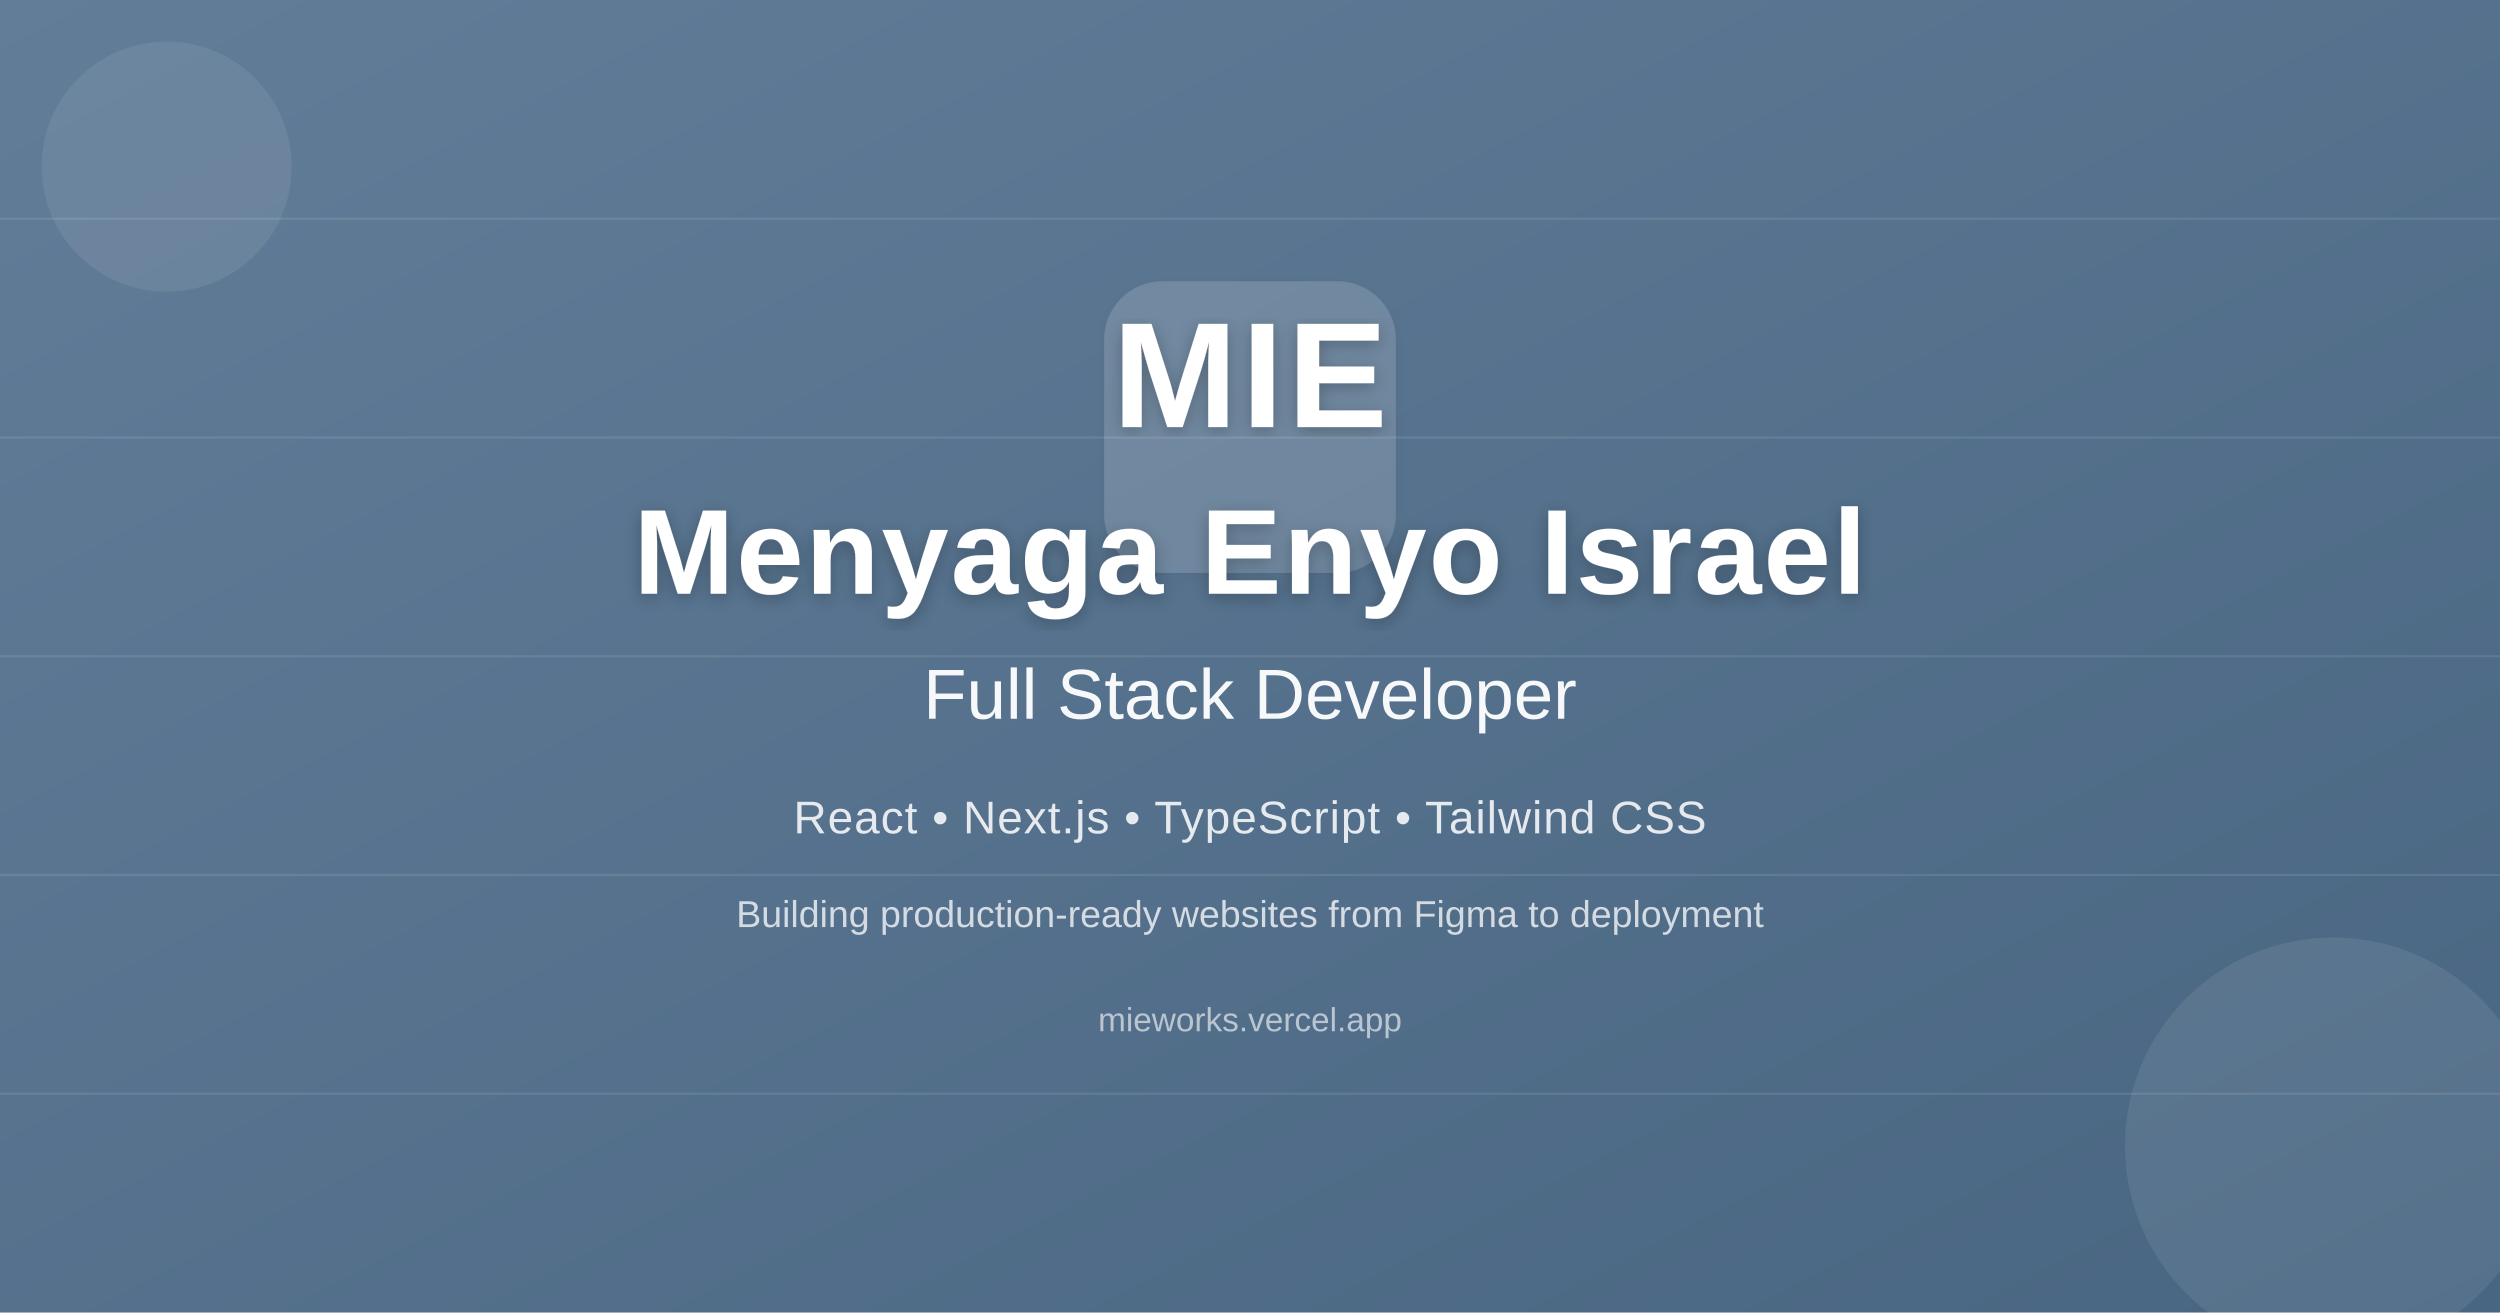
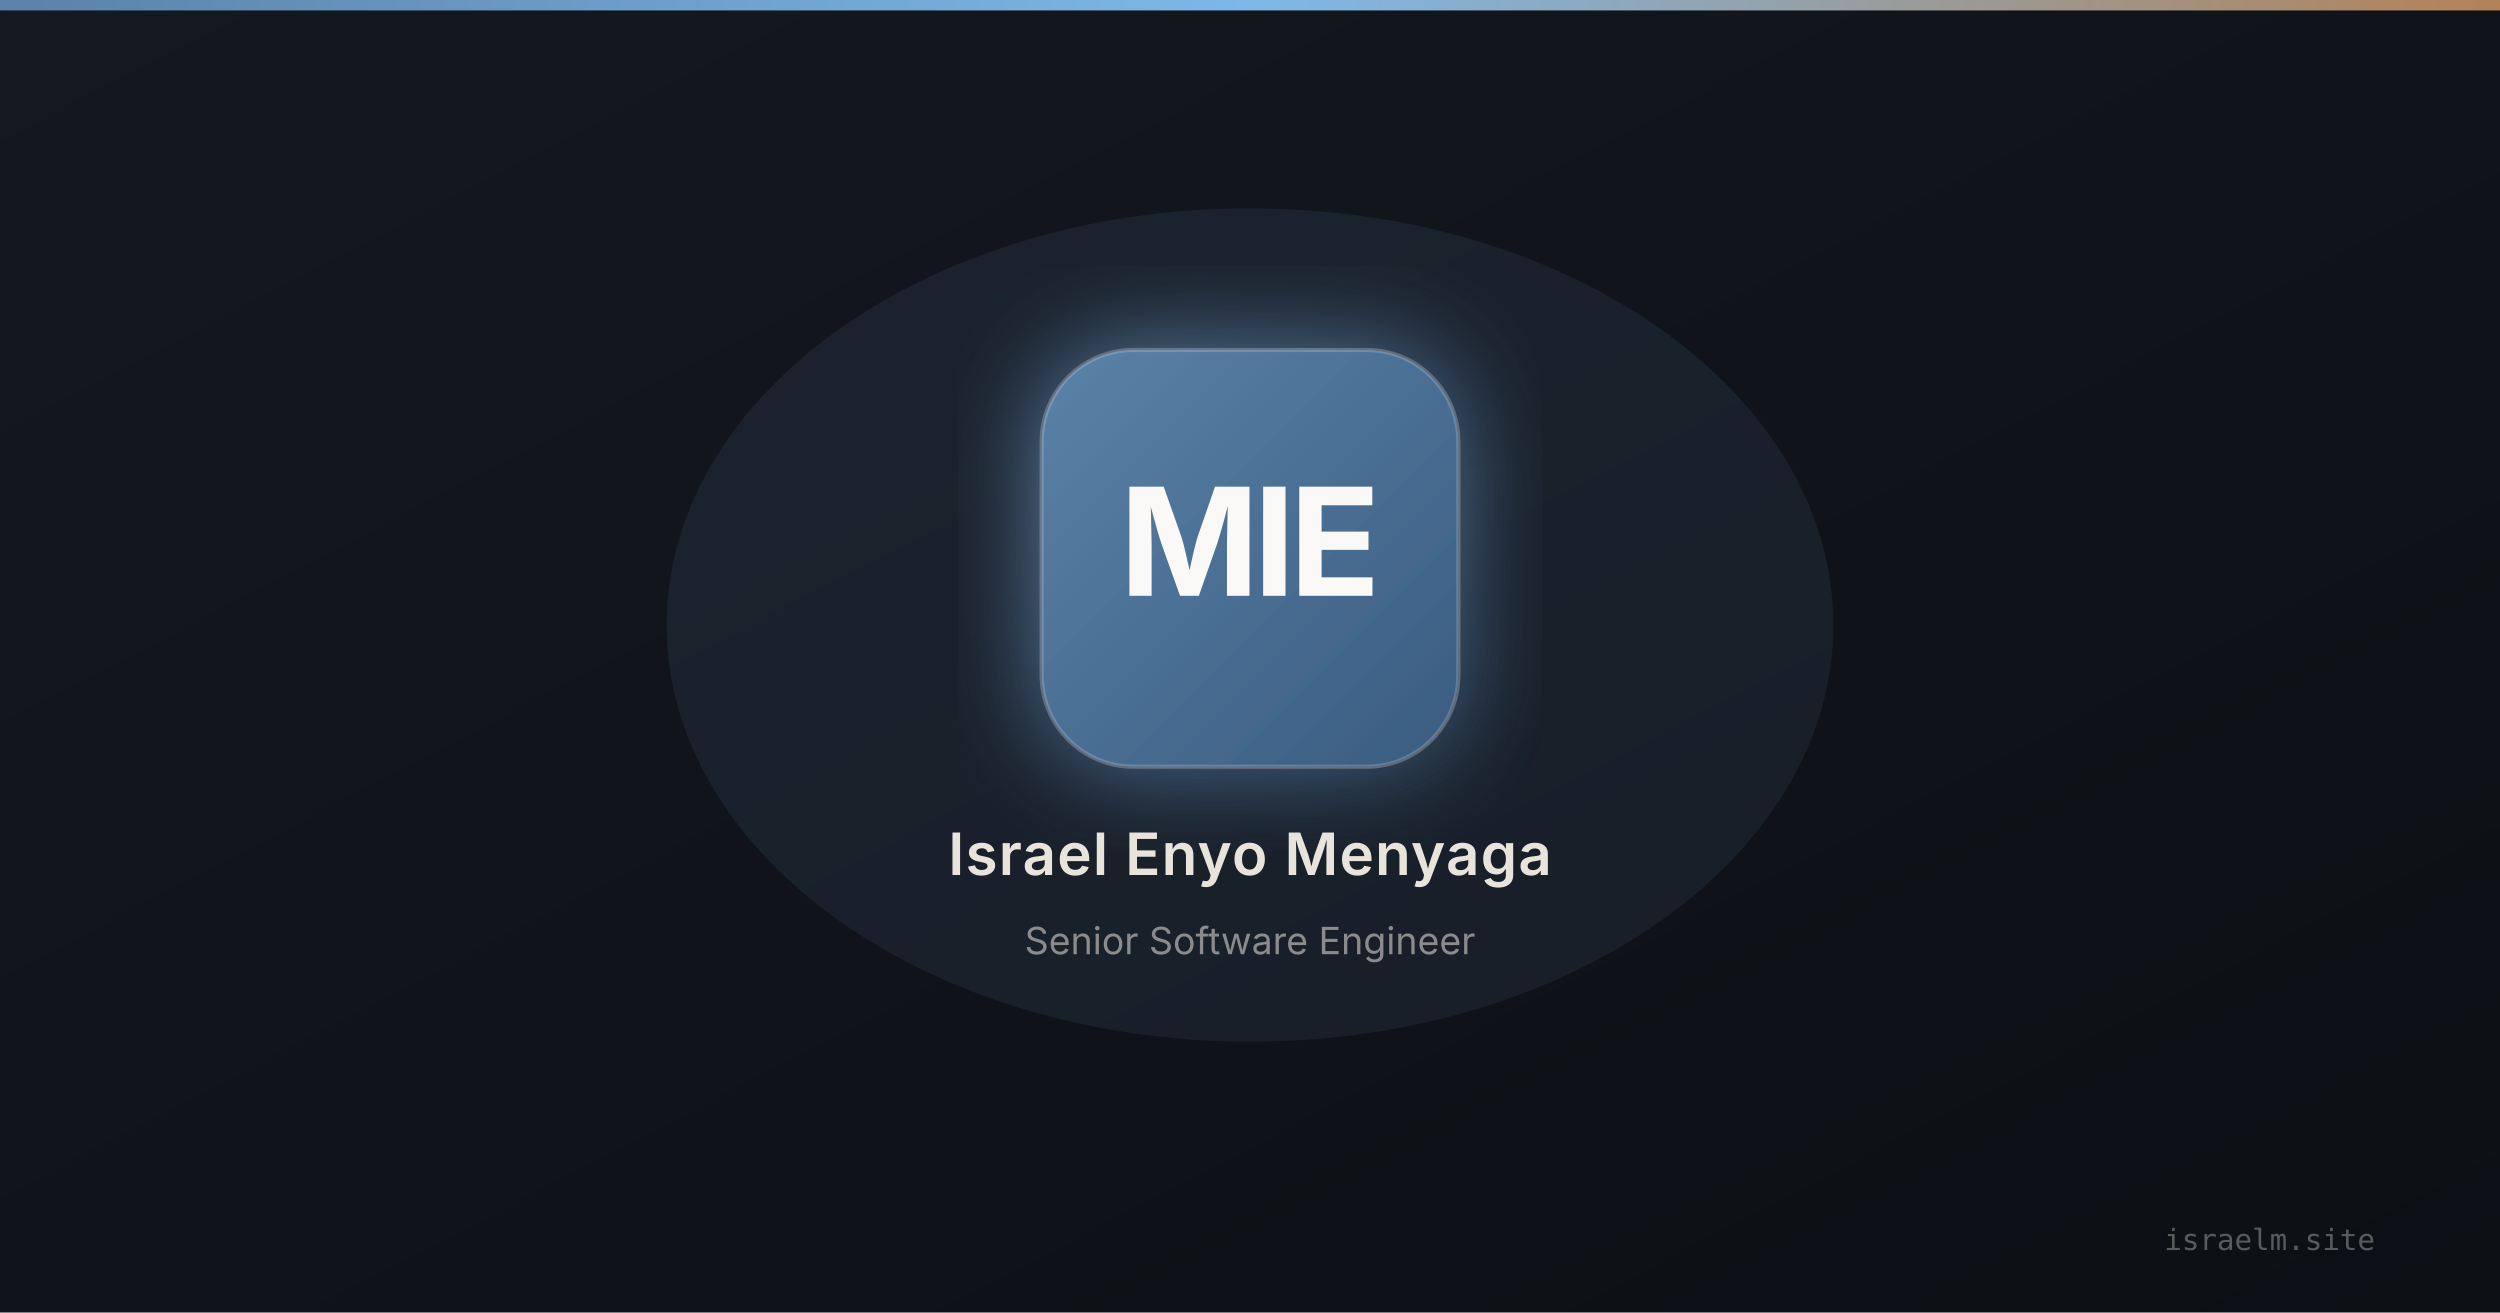
- <svg xmlns="http://www.w3.org/2000/svg" viewBox="0 0 1200 630" width="1200" height="630">
+ <svg xmlns="http://www.w3.org/2000/svg" viewBox="0 0 1200 630" width="1200" height="630" role="img" aria-label="Israel Enyo Menyaga (MIE) portfolio">
  <defs>
-     <linearGradient id="ogGrad" x1="0%" y1="0%" x2="100%" y2="100%">
-       <stop offset="0%" style="stop-color:#627d98;stop-opacity:1" />
-       <stop offset="100%" style="stop-color:#486581;stop-opacity:1" />
+     <linearGradient id="bg" x1="0%" y1="0%" x2="100%" y2="100%">
+       <stop offset="0%" stop-color="#141820" />
+       <stop offset="100%" stop-color="#0c0f14" />
    </linearGradient>
-     <filter id="shadow">
-       <feDropShadow dx="0" dy="2" stdDeviation="4" flood-opacity="0.25" />
+     <linearGradient id="mark" x1="0%" y1="0%" x2="100%" y2="100%">
+       <stop offset="0%" stop-color="#5b82a8" />
+       <stop offset="100%" stop-color="#3a5c80" />
+     </linearGradient>
+     <linearGradient id="accent" x1="0%" y1="0%" x2="100%" y2="0%">
+       <stop offset="0%" stop-color="#5b82a8" />
+       <stop offset="50%" stop-color="#7eb8e8" />
+       <stop offset="100%" stop-color="#b38256" />
+     </linearGradient>
+     <filter id="glow" x="-20%" y="-20%" width="140%" height="140%">
+       <feGaussianBlur stdDeviation="24" result="b" />
+       <feMerge>
+         <feMergeNode in="b" />
+         <feMergeNode in="SourceGraphic" />
+       </feMerge>
    </filter>
  </defs>
-   <rect width="1200" height="630" fill="url(#ogGrad)" />
-   <g opacity="0.1">
-     <line x1="0" y1="105" x2="1200" y2="105" stroke="white" stroke-width="1" />
-     <line x1="0" y1="210" x2="1200" y2="210" stroke="white" stroke-width="1" />
-     <line x1="0" y1="315" x2="1200" y2="315" stroke="white" stroke-width="1" />
-     <line x1="0" y1="420" x2="1200" y2="420" stroke="white" stroke-width="1" />
-     <line x1="0" y1="525" x2="1200" y2="525" stroke="white" stroke-width="1" />
+   <rect width="1200" height="630" fill="url(#bg)" />
+   <rect width="1200" height="5" fill="url(#accent)" />
+   <ellipse cx="600" cy="300" rx="280" ry="200" fill="#5b82a8" opacity="0.12" />
+   <g transform="translate(600, 268)" filter="url(#glow)">
+     <rect x="-100" y="-100" width="200" height="200" rx="44" fill="url(#mark)" />
+     <rect x="-100" y="-100" width="200" height="200" rx="44" fill="none" stroke="rgba(255,255,255,0.18)" stroke-width="2" />
+     <text x="0" y="18" font-family="system-ui, -apple-system, 'Segoe UI', Inter, sans-serif" font-size="72" font-weight="700" fill="#faf9f7" text-anchor="middle" letter-spacing="-0.04em">MIE</text>
  </g>
-   <circle cx="80" cy="80" r="60" fill="white" opacity="0.08" />
-   <circle cx="1120" cy="550" r="100" fill="white" opacity="0.08" />
-   <g transform="translate(600, 315)">
-     <rect x="-70" y="-180" width="140" height="140" rx="28" fill="white" opacity="0.15" filter="url(#shadow)" />
-     <text x="0" y="-110" font-family="'Arial', 'Helvetica', sans-serif" font-size="72" font-weight="bold" fill="white" text-anchor="middle" filter="url(#shadow)" letter-spacing="2">MIE</text>
-     <text x="0" y="-30" font-family="'Arial', 'Helvetica', sans-serif" font-size="58" font-weight="bold" fill="white" text-anchor="middle" filter="url(#shadow)" letter-spacing="1">Menyaga Enyo Israel</text>
-     <text x="0" y="30" font-family="'Arial', 'Helvetica', sans-serif" font-size="34" fill="rgba(255,255,255,0.95)" text-anchor="middle" font-weight="500">Full Stack Developer</text>
-     <text x="0" y="85" font-family="'Arial', 'Helvetica', sans-serif" font-size="22" fill="rgba(255,255,255,0.85)" text-anchor="middle" letter-spacing="0.5">React • Next.js • TypeScript • Tailwind CSS</text>
-     <text x="0" y="130" font-family="'Arial', 'Helvetica', sans-serif" font-size="18" fill="rgba(255,255,255,0.75)" text-anchor="middle" font-weight="300">Building production-ready websites from Figma to deployment</text>
-     <text x="0" y="180" font-family="'Arial', 'Helvetica', sans-serif" font-size="16" fill="rgba(255,255,255,0.6)" text-anchor="middle" font-weight="300">mieworks.vercel.app</text>
-   </g>
+   <text x="600" y="420" font-family="system-ui, -apple-system, 'Segoe UI', Inter, sans-serif" font-size="28" font-weight="600" fill="#e8e4dc" text-anchor="middle" letter-spacing="0.02em">Israel Enyo Menyaga</text>
+   <text x="600" y="458" font-family="system-ui, -apple-system, 'Segoe UI', Inter, sans-serif" font-size="18" font-weight="400" fill="rgba(232,228,220,0.55)" text-anchor="middle">Senior Software Engineer</text>
+   <text x="1140" y="600" font-family="ui-monospace, 'JetBrains Mono', monospace" font-size="14" fill="rgba(232,228,220,0.35)" text-anchor="end">israelm.site</text>
</svg>
